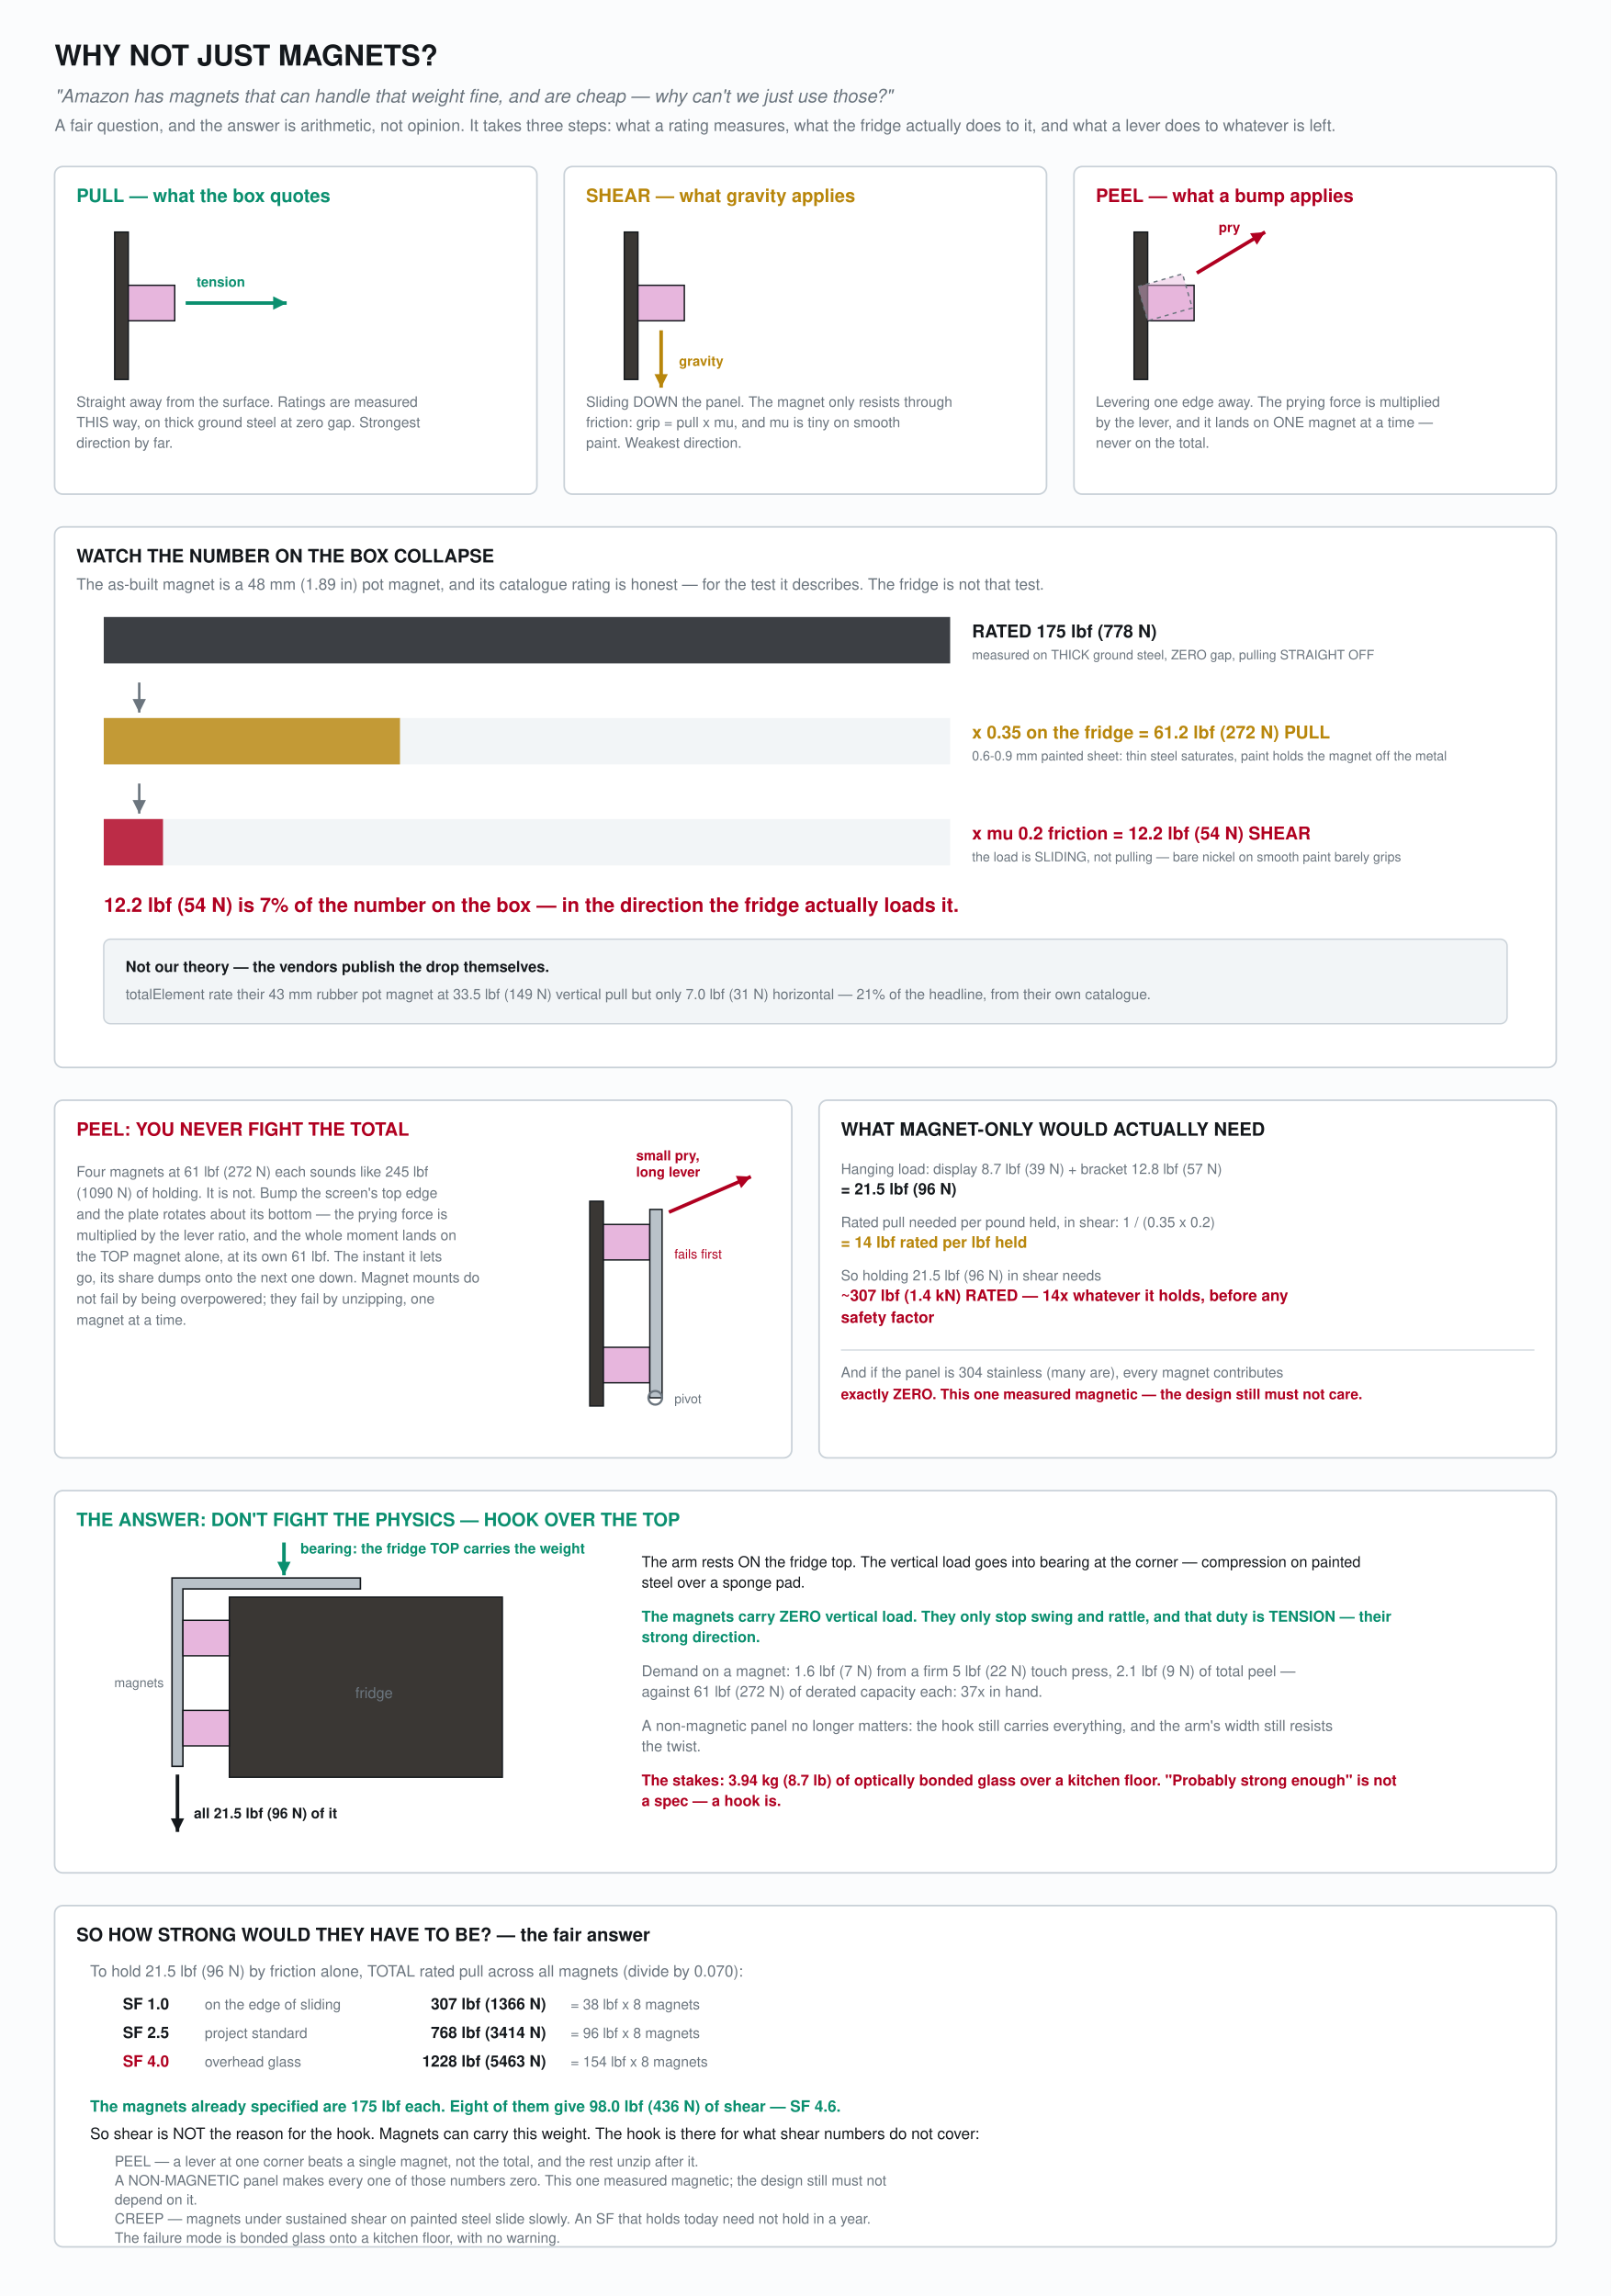
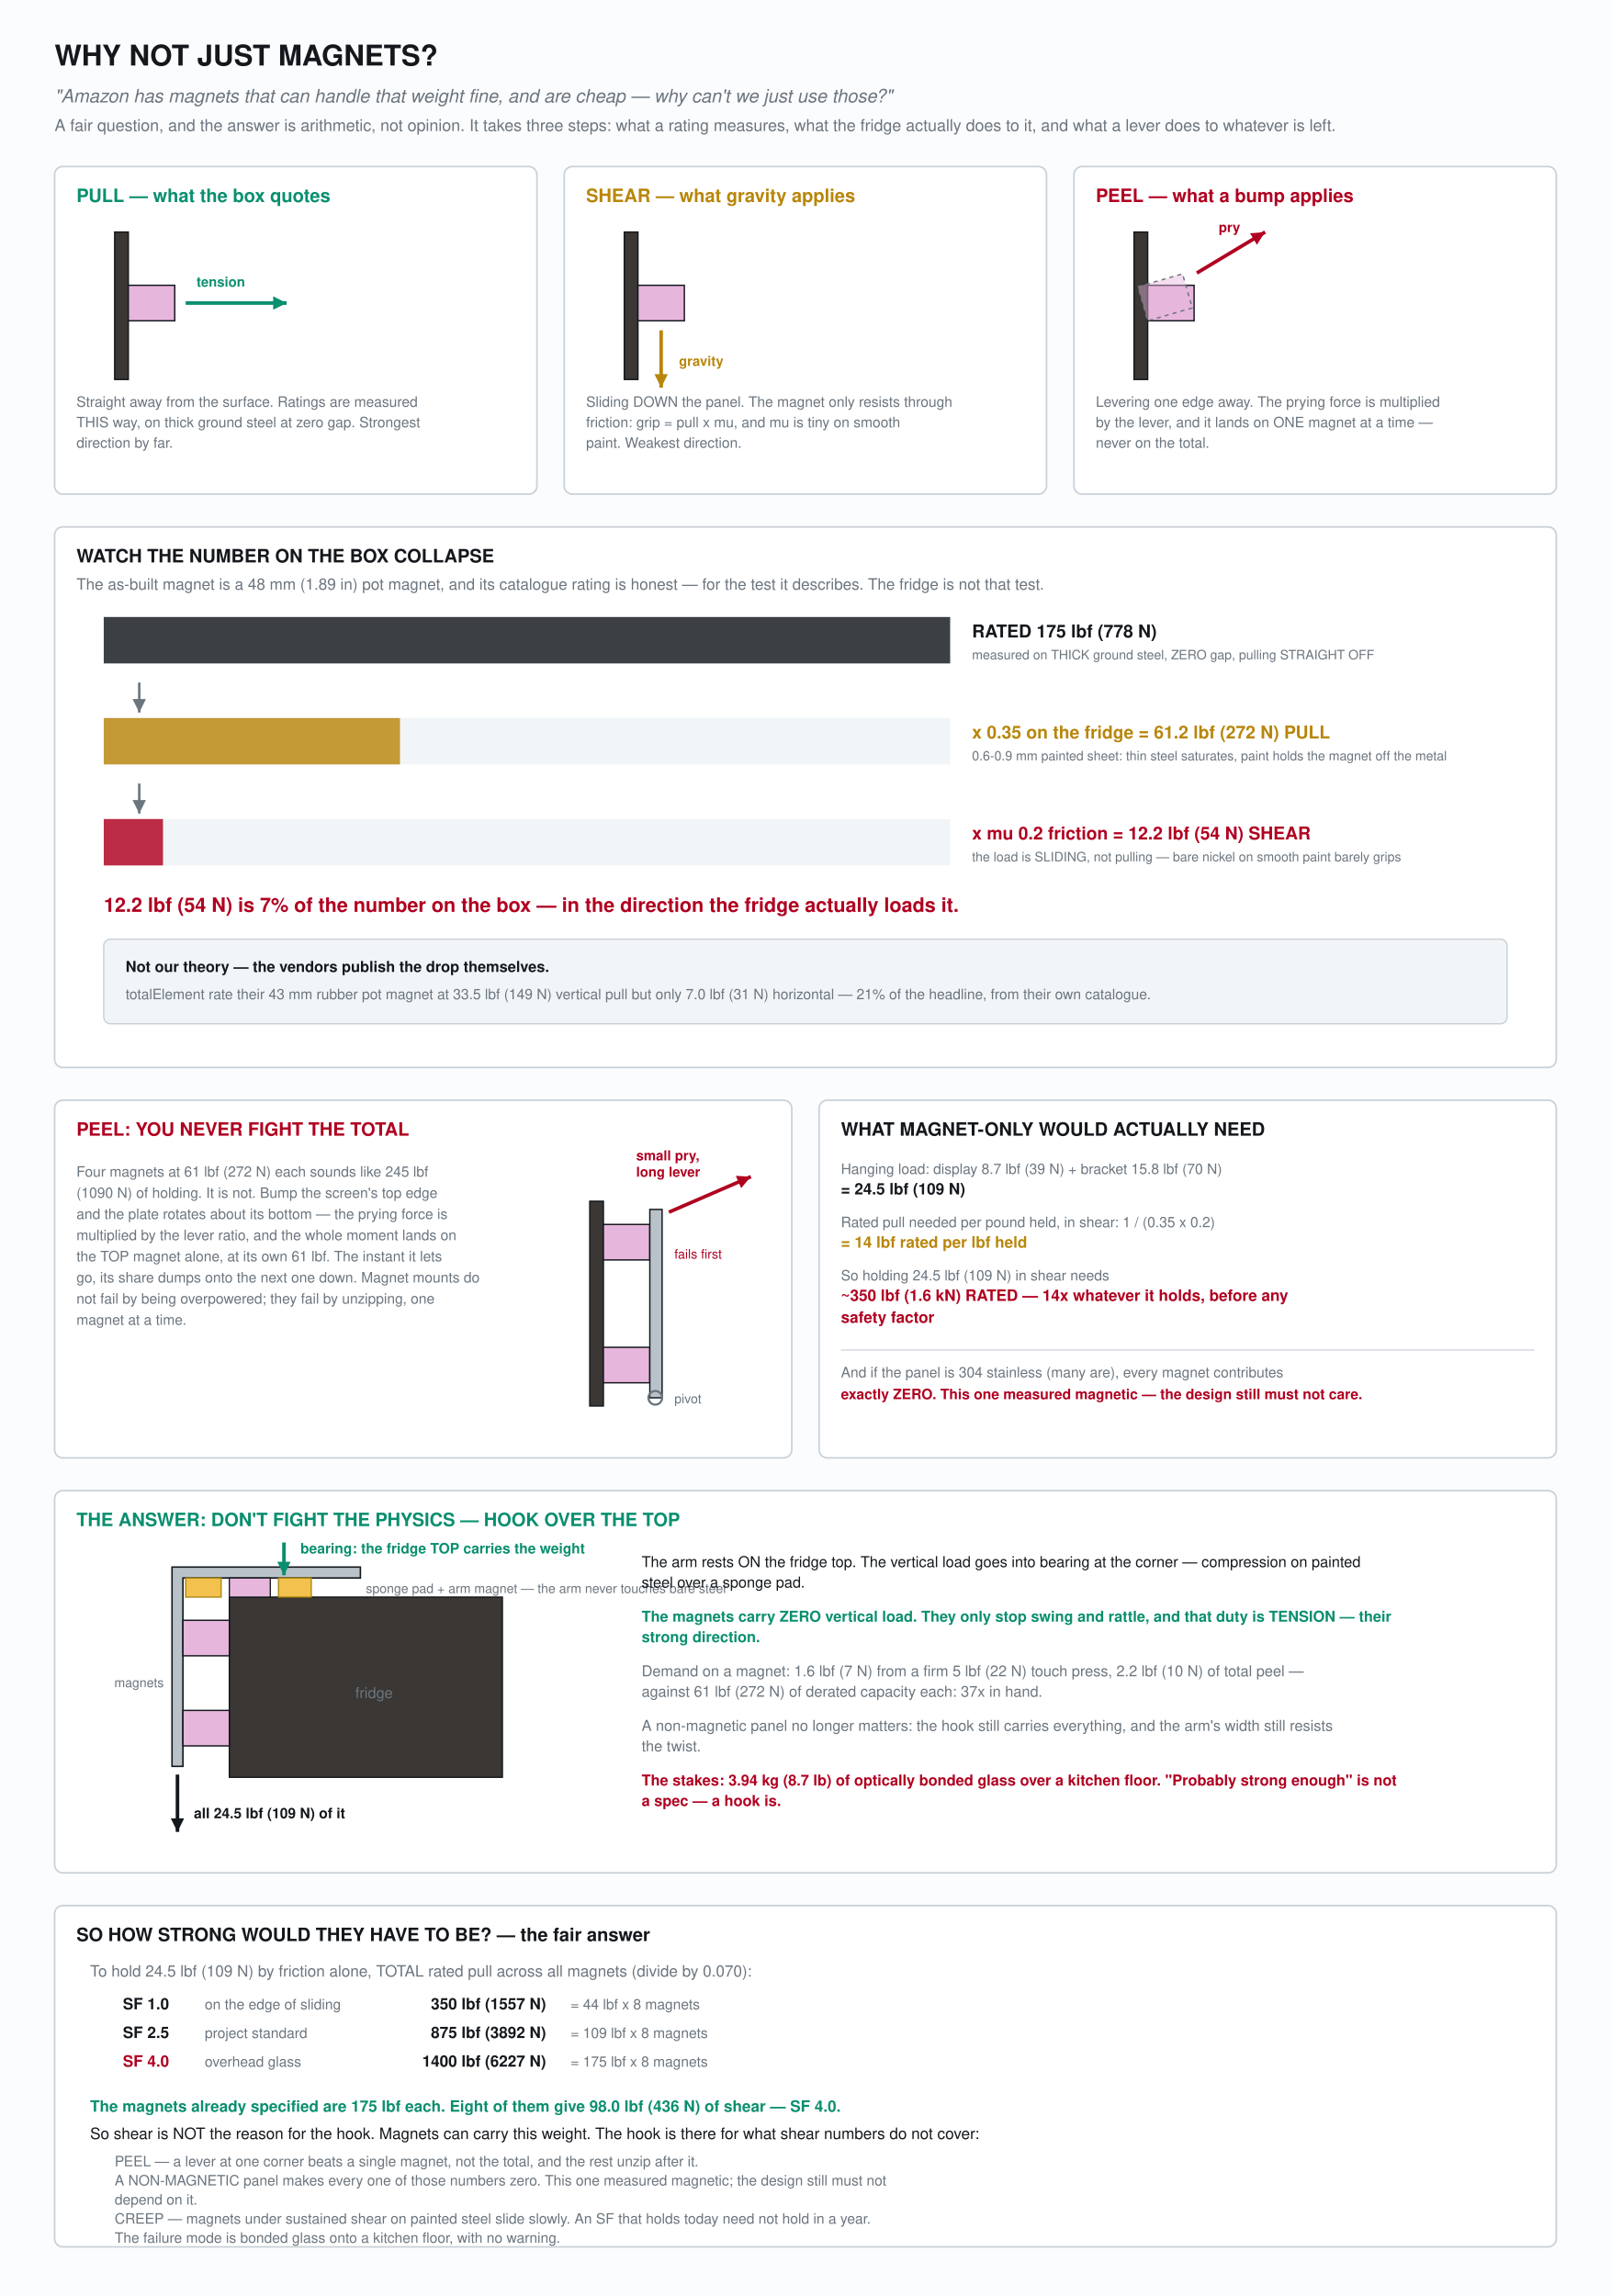
<svg xmlns="http://www.w3.org/2000/svg" width="1180" height="1682" viewBox="0 0 1180 1682">
  <rect width="1180" height="1682" fill="#fbfcfd" />
  <text x="40.0" y="48.0" font-family="Helvetica,Arial,sans-serif" font-size="21" text-anchor="start" fill="#14181c" font-weight="bold">WHY NOT JUST MAGNETS?</text>
  <text x="40.0" y="75.0" font-family="Helvetica,Arial,sans-serif" font-size="13.5" text-anchor="start" fill="#6b757e" font-weight="normal" font-style="italic">"Amazon has magnets that can handle that weight fine, and are cheap — why can't we just use those?"</text>
  <text x="40.0" y="96.0" font-family="Helvetica,Arial,sans-serif" font-size="12" text-anchor="start" fill="#6b757e" font-weight="normal">A fair question, and the answer is arithmetic, not opinion. It takes three steps: what a rating measures, what the fridge actually does to it, and what a lever does to whatever is left.</text>
  <rect x="40.0" y="122.0" width="353.3" height="240.0" rx="6" fill="#ffffff" stroke="#c9d1d8" stroke-width="1.2" />
  <text x="56.0" y="148.0" font-family="Helvetica,Arial,sans-serif" font-size="13.5" text-anchor="start" fill="#0a8f6f" font-weight="bold">PULL — what the box quotes</text>
  <rect x="84.0" y="170.0" width="10" height="108.0" fill="#3a3734" stroke="#14181c" stroke-width="1.0" />
  <rect x="94.0" y="209.0" width="34" height="26" fill="#e7b6dd" stroke="#14181c" stroke-width="1.0" />
  <line x1="136.0" y1="222.0" x2="210.0" y2="222.0" stroke="#0a8f6f" stroke-width="2.6" />
  <path d="M210.0 222.0 L200.1 226.9 L200.1 217.1 Z" fill="#0a8f6f" />
  <text x="144.0" y="210.0" font-family="Helvetica,Arial,sans-serif" font-size="10" text-anchor="start" fill="#0a8f6f" font-weight="bold">tension</text>
  <text x="56.0" y="298.0" font-family="Helvetica,Arial,sans-serif" font-size="10.5" text-anchor="start" fill="#6b757e" font-weight="normal">Straight away from the surface. Ratings are measured</text>
  <text x="56.0" y="313.0" font-family="Helvetica,Arial,sans-serif" font-size="10.5" text-anchor="start" fill="#6b757e" font-weight="normal">THIS way, on thick ground steel at zero gap. Strongest</text>
  <text x="56.0" y="328.0" font-family="Helvetica,Arial,sans-serif" font-size="10.5" text-anchor="start" fill="#6b757e" font-weight="normal">direction by far.</text>
  <rect x="413.3" y="122.0" width="353.3" height="240.0" rx="6" fill="#ffffff" stroke="#c9d1d8" stroke-width="1.2" />
  <text x="429.3" y="148.0" font-family="Helvetica,Arial,sans-serif" font-size="13.5" text-anchor="start" fill="#b8860b" font-weight="bold">SHEAR — what gravity applies</text>
  <rect x="457.3" y="170.0" width="10" height="108.0" fill="#3a3734" stroke="#14181c" stroke-width="1.0" />
  <rect x="467.3" y="209.0" width="34" height="26" fill="#e7b6dd" stroke="#14181c" stroke-width="1.0" />
  <line x1="484.3" y1="242.0" x2="484.3" y2="284.0" stroke="#b8860b" stroke-width="2.6" />
  <path d="M484.3 284.0 L479.4 274.1 L489.2 274.1 Z" fill="#b8860b" />
  <text x="497.3" y="268.0" font-family="Helvetica,Arial,sans-serif" font-size="10" text-anchor="start" fill="#b8860b" font-weight="bold">gravity</text>
  <text x="429.3" y="298.0" font-family="Helvetica,Arial,sans-serif" font-size="10.5" text-anchor="start" fill="#6b757e" font-weight="normal">Sliding DOWN the panel. The magnet only resists through</text>
  <text x="429.3" y="313.0" font-family="Helvetica,Arial,sans-serif" font-size="10.5" text-anchor="start" fill="#6b757e" font-weight="normal">friction: grip = pull x mu, and mu is tiny on smooth</text>
  <text x="429.3" y="328.0" font-family="Helvetica,Arial,sans-serif" font-size="10.5" text-anchor="start" fill="#6b757e" font-weight="normal">paint. Weakest direction.</text>
  <rect x="786.7" y="122.0" width="353.3" height="240.0" rx="6" fill="#ffffff" stroke="#c9d1d8" stroke-width="1.2" />
  <text x="802.7" y="148.0" font-family="Helvetica,Arial,sans-serif" font-size="13.5" text-anchor="start" fill="#b00020" font-weight="bold">PEEL — what a bump applies</text>
  <rect x="830.7" y="170.0" width="10" height="108.0" fill="#3a3734" stroke="#14181c" stroke-width="1.0" />
  <rect x="840.7" y="209.0" width="34" height="26" fill="#e7b6dd" stroke="#14181c" stroke-width="1.0" />
  <rect x="840.7" y="209.0" width="34" height="26" fill="#e7b6dd" fill-opacity="0.45" stroke="#6b757e" stroke-width="1.0" stroke-dasharray="3 3" transform="rotate(-16 840.7 235.0)" />
  <line x1="876.7" y1="200.0" x2="926.7" y2="170.0" stroke="#b00020" stroke-width="2.6" />
  <path d="M926.7 170.0 L920.7 179.3 L915.7 170.9 Z" fill="#b00020" />
  <text x="892.7" y="170.0" font-family="Helvetica,Arial,sans-serif" font-size="10" text-anchor="start" fill="#b00020" font-weight="bold">pry</text>
  <text x="802.7" y="298.0" font-family="Helvetica,Arial,sans-serif" font-size="10.5" text-anchor="start" fill="#6b757e" font-weight="normal">Levering one edge away. The prying force is multiplied</text>
  <text x="802.7" y="313.0" font-family="Helvetica,Arial,sans-serif" font-size="10.5" text-anchor="start" fill="#6b757e" font-weight="normal">by the lever, and it lands on ONE magnet at a time —</text>
  <text x="802.7" y="328.0" font-family="Helvetica,Arial,sans-serif" font-size="10.5" text-anchor="start" fill="#6b757e" font-weight="normal">never on the total.</text>
  <rect x="40.0" y="386.0" width="1100.0" height="396.0" rx="6" fill="#ffffff" stroke="#c9d1d8" stroke-width="1.2" />
  <text x="56.0" y="412.0" font-family="Helvetica,Arial,sans-serif" font-size="13.5" text-anchor="start" fill="#14181c" font-weight="bold">WATCH THE NUMBER ON THE BOX COLLAPSE</text>
  <text x="56.0" y="432.0" font-family="Helvetica,Arial,sans-serif" font-size="11.5" text-anchor="start" fill="#6b757e" font-weight="normal">The as-built magnet is a 48 mm (1.89 in) pot magnet, and its catalogue rating is honest — for the test it describes. The fridge is not that test.</text>
  <rect x="76.0" y="452.0" width="620.0" height="34.0" fill="#f2f5f7" />
  <rect x="76.0" y="452.0" width="620.0" height="34.0" fill="#14181c" fill-opacity="0.82" />
  <text x="712.0" y="467.0" font-family="Helvetica,Arial,sans-serif" font-size="13" text-anchor="start" fill="#14181c" font-weight="bold">RATED   175 lbf (778 N)</text>
  <text x="712.0" y="483.0" font-family="Helvetica,Arial,sans-serif" font-size="9.5" text-anchor="start" fill="#6b757e" font-weight="normal">measured on THICK ground steel, ZERO gap, pulling STRAIGHT OFF</text>
  <rect x="76.0" y="526.0" width="620.0" height="34.0" fill="#f2f5f7" />
  <rect x="76.0" y="526.0" width="217.0" height="34.0" fill="#b8860b" fill-opacity="0.82" />
  <text x="712.0" y="541.0" font-family="Helvetica,Arial,sans-serif" font-size="13" text-anchor="start" fill="#b8860b" font-weight="bold">x 0.35 on the fridge  =  61.2 lbf (272 N)  PULL</text>
  <text x="712.0" y="557.0" font-family="Helvetica,Arial,sans-serif" font-size="9.5" text-anchor="start" fill="#6b757e" font-weight="normal">0.6-0.9 mm painted sheet: thin steel saturates, paint holds the magnet off the metal</text>
  <line x1="102.0" y1="500.0" x2="102.0" y2="522.0" stroke="#6b757e" stroke-width="1.8" />
  <path d="M102.0 522.0 L97.1 512.1 L106.9 512.1 Z" fill="#6b757e" />
  <rect x="76.0" y="600.0" width="620.0" height="34.0" fill="#f2f5f7" />
  <rect x="76.0" y="600.0" width="43.4" height="34.0" fill="#b00020" fill-opacity="0.82" />
  <text x="712.0" y="615.0" font-family="Helvetica,Arial,sans-serif" font-size="13" text-anchor="start" fill="#b00020" font-weight="bold">x mu 0.2 friction  =  12.2 lbf (54 N)  SHEAR</text>
  <text x="712.0" y="631.0" font-family="Helvetica,Arial,sans-serif" font-size="9.5" text-anchor="start" fill="#6b757e" font-weight="normal">the load is SLIDING, not pulling — bare nickel on smooth paint barely grips</text>
  <line x1="102.0" y1="574.0" x2="102.0" y2="596.0" stroke="#6b757e" stroke-width="1.8" />
  <path d="M102.0 596.0 L97.1 586.1 L106.9 586.1 Z" fill="#6b757e" />
  <text x="76.0" y="668.0" font-family="Helvetica,Arial,sans-serif" font-size="14.5" text-anchor="start" fill="#b00020" font-weight="bold">12.2 lbf (54 N) is 7% of the number on the box — in the direction the fridge actually loads it.</text>
  <rect x="76.0" y="688.0" width="1028.0" height="62" rx="5" fill="#f2f5f7" stroke="#c9d1d8" stroke-width="1.0" />
  <text x="92.0" y="712.0" font-family="Helvetica,Arial,sans-serif" font-size="11" text-anchor="start" fill="#14181c" font-weight="bold">Not our theory — the vendors publish the drop themselves.</text>
  <text x="92.0" y="732.0" font-family="Helvetica,Arial,sans-serif" font-size="10.5" text-anchor="start" fill="#6b757e" font-weight="normal">totalElement rate their 43 mm rubber pot magnet at 33.5 lbf (149 N) vertical pull but only 7.0 lbf (31 N) horizontal — 21% of the headline, from their own catalogue.</text>
  <rect x="40.0" y="806.0" width="540.0" height="262.0" rx="6" fill="#ffffff" stroke="#c9d1d8" stroke-width="1.2" />
  <text x="56.0" y="832.0" font-family="Helvetica,Arial,sans-serif" font-size="13.5" text-anchor="start" fill="#b00020" font-weight="bold">PEEL: YOU NEVER FIGHT THE TOTAL</text>
  <text x="56.0" y="862.0" font-family="Helvetica,Arial,sans-serif" font-size="10.5" text-anchor="start" fill="#6b757e" font-weight="normal">Four magnets at 61 lbf (272 N) each sounds like 245 lbf</text>
  <text x="56.0" y="877.5" font-family="Helvetica,Arial,sans-serif" font-size="10.5" text-anchor="start" fill="#6b757e" font-weight="normal">(1090 N) of holding. It is not. Bump the screen's top edge</text>
  <text x="56.0" y="893.0" font-family="Helvetica,Arial,sans-serif" font-size="10.5" text-anchor="start" fill="#6b757e" font-weight="normal">and the plate rotates about its bottom — the prying force is</text>
  <text x="56.0" y="908.5" font-family="Helvetica,Arial,sans-serif" font-size="10.5" text-anchor="start" fill="#6b757e" font-weight="normal">multiplied by the lever ratio, and the whole moment lands on</text>
  <text x="56.0" y="924.0" font-family="Helvetica,Arial,sans-serif" font-size="10.5" text-anchor="start" fill="#6b757e" font-weight="normal">the TOP magnet alone, at its own 61 lbf. The instant it lets</text>
  <text x="56.0" y="939.5" font-family="Helvetica,Arial,sans-serif" font-size="10.5" text-anchor="start" fill="#6b757e" font-weight="normal">go, its share dumps onto the next one down. Magnet mounts do</text>
  <text x="56.0" y="955.0" font-family="Helvetica,Arial,sans-serif" font-size="10.5" text-anchor="start" fill="#6b757e" font-weight="normal">not fail by being overpowered; they fail by unzipping, one</text>
  <text x="56.0" y="970.5" font-family="Helvetica,Arial,sans-serif" font-size="10.5" text-anchor="start" fill="#6b757e" font-weight="normal">magnet at a time.</text>
  <rect x="432.0" y="880.0" width="10" height="150.0" fill="#3a3734" stroke="#14181c" stroke-width="1.0" />
  <rect x="442.0" y="897.0" width="34" height="26" fill="#e7b6dd" stroke="#14181c" stroke-width="1.0" />
  <rect x="442.0" y="987.0" width="34" height="26" fill="#e7b6dd" stroke="#14181c" stroke-width="1.0" />
  <rect x="476.0" y="886.0" width="9" height="138" fill="#b9c2c9" stroke="#14181c" stroke-width="1.0" />
  <line x1="490.0" y1="888.0" x2="550.0" y2="862.0" stroke="#b00020" stroke-width="2.6" />
  <path d="M550.0 862.0 L542.9 870.4 L539.0 861.4 Z" fill="#b00020" />
  <text x="466.0" y="850.0" font-family="Helvetica,Arial,sans-serif" font-size="10" text-anchor="start" fill="#b00020" font-weight="bold">small pry,</text>
  <text x="466.0" y="862.0" font-family="Helvetica,Arial,sans-serif" font-size="10" text-anchor="start" fill="#b00020" font-weight="bold">long lever</text>
  <circle cx="480.0" cy="1024.0" r="5" fill="none" stroke="#6b757e" stroke-width="1.6" />
  <text x="494.0" y="1028.0" font-family="Helvetica,Arial,sans-serif" font-size="9.5" text-anchor="start" fill="#6b757e" font-weight="normal">pivot</text>
  <text x="494.0" y="922.0" font-family="Helvetica,Arial,sans-serif" font-size="9.5" text-anchor="start" fill="#b00020" font-weight="normal">fails first</text>
  <rect x="600.0" y="806.0" width="540.0" height="262.0" rx="6" fill="#ffffff" stroke="#c9d1d8" stroke-width="1.2" />
  <text x="616.0" y="832.0" font-family="Helvetica,Arial,sans-serif" font-size="13.5" text-anchor="start" fill="#14181c" font-weight="bold">WHAT MAGNET-ONLY WOULD ACTUALLY NEED</text>
-   <text x="616.0" y="860.0" font-family="Helvetica,Arial,sans-serif" font-size="10.5" text-anchor="start" fill="#6b757e" font-weight="normal">Hanging load: display 8.7 lbf (39 N) + bracket 12.8 lbf (57 N)</text>
-   <text x="616.0" y="875.0" font-family="Helvetica,Arial,sans-serif" font-size="11.5" text-anchor="start" fill="#14181c" font-weight="bold">= 21.5 lbf (96 N)</text>
+   <text x="616.0" y="860.0" font-family="Helvetica,Arial,sans-serif" font-size="10.5" text-anchor="start" fill="#6b757e" font-weight="normal">Hanging load: display 8.7 lbf (39 N) + bracket 15.8 lbf (70 N)</text>
+   <text x="616.0" y="875.0" font-family="Helvetica,Arial,sans-serif" font-size="11.5" text-anchor="start" fill="#14181c" font-weight="bold">= 24.5 lbf (109 N)</text>
  <text x="616.0" y="899.0" font-family="Helvetica,Arial,sans-serif" font-size="10.5" text-anchor="start" fill="#6b757e" font-weight="normal">Rated pull needed per pound held, in shear: 1 / (0.35 x 0.2)</text>
  <text x="616.0" y="914.0" font-family="Helvetica,Arial,sans-serif" font-size="11.5" text-anchor="start" fill="#b8860b" font-weight="bold">= 14 lbf rated per lbf held</text>
-   <text x="616.0" y="938.0" font-family="Helvetica,Arial,sans-serif" font-size="10.5" text-anchor="start" fill="#6b757e" font-weight="normal">So holding 21.5 lbf (96 N) in shear needs</text>
-   <text x="616.0" y="953.0" font-family="Helvetica,Arial,sans-serif" font-size="11.5" text-anchor="start" fill="#b00020" font-weight="bold">~307 lbf (1.4 kN) RATED — 14x whatever it holds, before any</text>
+   <text x="616.0" y="938.0" font-family="Helvetica,Arial,sans-serif" font-size="10.5" text-anchor="start" fill="#6b757e" font-weight="normal">So holding 24.5 lbf (109 N) in shear needs</text>
+   <text x="616.0" y="953.0" font-family="Helvetica,Arial,sans-serif" font-size="11.5" text-anchor="start" fill="#b00020" font-weight="bold">~350 lbf (1.6 kN) RATED — 14x whatever it holds, before any</text>
  <text x="616.0" y="969.0" font-family="Helvetica,Arial,sans-serif" font-size="11.5" text-anchor="start" fill="#b00020" font-weight="bold">safety factor</text>
  <line x1="616.0" y1="989.0" x2="1124.0" y2="989.0" stroke="#c9d1d8" stroke-width="0.8" />
  <text x="616.0" y="1009.0" font-family="Helvetica,Arial,sans-serif" font-size="10.5" text-anchor="start" fill="#6b757e" font-weight="normal">And if the panel is 304 stainless (many are), every magnet contributes</text>
  <text x="616.0" y="1025.0" font-family="Helvetica,Arial,sans-serif" font-size="10.5" text-anchor="start" fill="#b00020" font-weight="bold">exactly ZERO. This one measured magnetic — the design still must not care.</text>
  <rect x="40.0" y="1092.0" width="1100.0" height="280.0" rx="6" fill="#ffffff" stroke="#c9d1d8" stroke-width="1.2" />
  <text x="56.0" y="1118.0" font-family="Helvetica,Arial,sans-serif" font-size="13.5" text-anchor="start" fill="#0a8f6f" font-weight="bold">THE ANSWER: DON'T FIGHT THE PHYSICS — HOOK OVER THE TOP</text>
  <rect x="168.0" y="1170.0" width="200" height="132" fill="#3a3734" stroke="#14181c" stroke-width="1.0" />
  <text x="274.0" y="1244.0" font-family="Helvetica,Arial,sans-serif" font-size="11" text-anchor="middle" fill="#6b757e" font-weight="normal">fridge</text>
-   <path d="M126.0 1294.0 L126.0 1156.0 L264.0 1156.0 L264.0 1164.0 L134.0 1164.0 L134.0 1294.0 Z" fill="#b9c2c9" stroke="#14181c" stroke-width="1.1" />
+   <path d="M126.0 1294.0 L126.0 1148.0 L264.0 1148.0 L264.0 1156.0 L134.0 1156.0 L134.0 1294.0 Z" fill="#b9c2c9" stroke="#14181c" stroke-width="1.1" />
+   <rect x="136.0" y="1156.0" width="26" height="14.0" fill="#f2c14e" stroke="#a8830f" stroke-width="0.9" />
+   <rect x="168.0" y="1156.0" width="30" height="14.0" fill="#e7b6dd" stroke="#14181c" stroke-width="0.9" />
+   <rect x="204.0" y="1156.0" width="24" height="14.0" fill="#f2c14e" stroke="#a8830f" stroke-width="0.9" />
+   <text x="268.0" y="1167.0" font-family="Helvetica,Arial,sans-serif" font-size="9.5" text-anchor="start" fill="#6b757e" font-weight="normal">sponge pad + arm magnet — the arm never touches bare steel</text>
  <line x1="130.0" y1="1300.0" x2="130.0" y2="1342.0" stroke="#14181c" stroke-width="2.6" />
  <path d="M130.0 1342.0 L125.1 1332.1 L134.9 1332.1 Z" fill="#14181c" />
-   <text x="142.0" y="1332.0" font-family="Helvetica,Arial,sans-serif" font-size="10.5" text-anchor="start" fill="#14181c" font-weight="bold">all 21.5 lbf (96 N) of it</text>
+   <text x="142.0" y="1332.0" font-family="Helvetica,Arial,sans-serif" font-size="10.5" text-anchor="start" fill="#14181c" font-weight="bold">all 24.5 lbf (109 N) of it</text>
  <line x1="208.0" y1="1130.0" x2="208.0" y2="1154.0" stroke="#0a8f6f" stroke-width="2.6" />
  <path d="M208.0 1154.0 L203.1 1144.1 L212.9 1144.1 Z" fill="#0a8f6f" />
  <text x="220.0" y="1138.0" font-family="Helvetica,Arial,sans-serif" font-size="10.5" text-anchor="start" fill="#0a8f6f" font-weight="bold">bearing: the fridge TOP carries the weight</text>
  <rect x="134.0" y="1187.0" width="34" height="26" fill="#e7b6dd" stroke="#14181c" stroke-width="1.0" />
  <rect x="134.0" y="1253.0" width="34" height="26" fill="#e7b6dd" stroke="#14181c" stroke-width="1.0" />
  <text x="120.0" y="1236.0" font-family="Helvetica,Arial,sans-serif" font-size="9.5" text-anchor="end" fill="#6b757e" font-weight="normal">magnets</text>
  <text x="470.0" y="1148.0" font-family="Helvetica,Arial,sans-serif" font-size="11" text-anchor="start" fill="#14181c" font-weight="normal">The arm rests ON the fridge top. The vertical load goes into bearing at the corner — compression on painted</text>
  <text x="470.0" y="1163.0" font-family="Helvetica,Arial,sans-serif" font-size="11" text-anchor="start" fill="#14181c" font-weight="normal">steel over a sponge pad.</text>
  <text x="470.0" y="1188.0" font-family="Helvetica,Arial,sans-serif" font-size="11" text-anchor="start" fill="#0a8f6f" font-weight="bold">The magnets carry ZERO vertical load. They only stop swing and rattle, and that duty is TENSION — their</text>
  <text x="470.0" y="1203.0" font-family="Helvetica,Arial,sans-serif" font-size="11" text-anchor="start" fill="#0a8f6f" font-weight="bold">strong direction.</text>
-   <text x="470.0" y="1228.0" font-family="Helvetica,Arial,sans-serif" font-size="11" text-anchor="start" fill="#6b757e" font-weight="normal">Demand on a magnet: 1.6 lbf (7 N) from a firm 5 lbf (22 N) touch press, 2.1 lbf (9 N) of total peel —</text>
+   <text x="470.0" y="1228.0" font-family="Helvetica,Arial,sans-serif" font-size="11" text-anchor="start" fill="#6b757e" font-weight="normal">Demand on a magnet: 1.6 lbf (7 N) from a firm 5 lbf (22 N) touch press, 2.2 lbf (10 N) of total peel —</text>
  <text x="470.0" y="1243.0" font-family="Helvetica,Arial,sans-serif" font-size="11" text-anchor="start" fill="#6b757e" font-weight="normal">against 61 lbf (272 N) of derated capacity each: 37x in hand.</text>
  <text x="470.0" y="1268.0" font-family="Helvetica,Arial,sans-serif" font-size="11" text-anchor="start" fill="#6b757e" font-weight="normal">A non-magnetic panel no longer matters: the hook still carries everything, and the arm's width still resists</text>
  <text x="470.0" y="1283.0" font-family="Helvetica,Arial,sans-serif" font-size="11" text-anchor="start" fill="#6b757e" font-weight="normal">the twist.</text>
  <text x="470.0" y="1308.0" font-family="Helvetica,Arial,sans-serif" font-size="11" text-anchor="start" fill="#b00020" font-weight="bold">The stakes: 3.94 kg (8.7 lb) of optically bonded glass over a kitchen floor. "Probably strong enough" is not</text>
  <text x="470.0" y="1323.0" font-family="Helvetica,Arial,sans-serif" font-size="11" text-anchor="start" fill="#b00020" font-weight="bold">a spec — a hook is.</text>
  <rect x="40.0" y="1396.0" width="1100.0" height="250.0" rx="6" fill="#ffffff" stroke="#c9d1d8" stroke-width="1.2" />
  <text x="56.0" y="1422.0" font-family="Helvetica,Arial,sans-serif" font-size="13.5" text-anchor="start" fill="#14181c" font-weight="bold">SO HOW STRONG WOULD THEY HAVE TO BE? — the fair answer</text>
-   <text x="66.0" y="1448.0" font-family="Helvetica,Arial,sans-serif" font-size="11.5" text-anchor="start" fill="#6b757e" font-weight="normal">To hold 21.5 lbf (96 N) by friction alone, TOTAL rated pull across all magnets (divide by 0.070):</text>
+   <text x="66.0" y="1448.0" font-family="Helvetica,Arial,sans-serif" font-size="11.5" text-anchor="start" fill="#6b757e" font-weight="normal">To hold 24.5 lbf (109 N) by friction alone, TOTAL rated pull across all magnets (divide by 0.070):</text>
  <text x="90.0" y="1472.0" font-family="Helvetica,Arial,sans-serif" font-size="11.5" text-anchor="start" fill="#14181c" font-weight="bold">SF 1.0</text>
  <text x="150.0" y="1472.0" font-family="Helvetica,Arial,sans-serif" font-size="10.5" text-anchor="start" fill="#6b757e" font-weight="normal">on the edge of sliding</text>
-   <text x="400.0" y="1472.0" font-family="Helvetica,Arial,sans-serif" font-size="11.5" text-anchor="end" fill="#14181c" font-weight="bold">307 lbf (1366 N)</text>
-   <text x="418.0" y="1472.0" font-family="Helvetica,Arial,sans-serif" font-size="10.5" text-anchor="start" fill="#6b757e" font-weight="normal">= 38 lbf x 8 magnets</text>
+   <text x="400.0" y="1472.0" font-family="Helvetica,Arial,sans-serif" font-size="11.5" text-anchor="end" fill="#14181c" font-weight="bold">350 lbf (1557 N)</text>
+   <text x="418.0" y="1472.0" font-family="Helvetica,Arial,sans-serif" font-size="10.5" text-anchor="start" fill="#6b757e" font-weight="normal">= 44 lbf x 8 magnets</text>
  <text x="90.0" y="1493.0" font-family="Helvetica,Arial,sans-serif" font-size="11.5" text-anchor="start" fill="#14181c" font-weight="bold">SF 2.5</text>
  <text x="150.0" y="1493.0" font-family="Helvetica,Arial,sans-serif" font-size="10.5" text-anchor="start" fill="#6b757e" font-weight="normal">project standard</text>
-   <text x="400.0" y="1493.0" font-family="Helvetica,Arial,sans-serif" font-size="11.5" text-anchor="end" fill="#14181c" font-weight="bold">768 lbf (3414 N)</text>
-   <text x="418.0" y="1493.0" font-family="Helvetica,Arial,sans-serif" font-size="10.5" text-anchor="start" fill="#6b757e" font-weight="normal">= 96 lbf x 8 magnets</text>
+   <text x="400.0" y="1493.0" font-family="Helvetica,Arial,sans-serif" font-size="11.5" text-anchor="end" fill="#14181c" font-weight="bold">875 lbf (3892 N)</text>
+   <text x="418.0" y="1493.0" font-family="Helvetica,Arial,sans-serif" font-size="10.5" text-anchor="start" fill="#6b757e" font-weight="normal">= 109 lbf x 8 magnets</text>
  <text x="90.0" y="1514.0" font-family="Helvetica,Arial,sans-serif" font-size="11.5" text-anchor="start" fill="#b00020" font-weight="bold">SF 4.0</text>
  <text x="150.0" y="1514.0" font-family="Helvetica,Arial,sans-serif" font-size="10.5" text-anchor="start" fill="#6b757e" font-weight="normal">overhead glass</text>
-   <text x="400.0" y="1514.0" font-family="Helvetica,Arial,sans-serif" font-size="11.5" text-anchor="end" fill="#14181c" font-weight="bold">1228 lbf (5463 N)</text>
-   <text x="418.0" y="1514.0" font-family="Helvetica,Arial,sans-serif" font-size="10.5" text-anchor="start" fill="#6b757e" font-weight="normal">= 154 lbf x 8 magnets</text>
-   <text x="66.0" y="1547.0" font-family="Helvetica,Arial,sans-serif" font-size="11.5" text-anchor="start" fill="#0a8f6f" font-weight="bold">The magnets already specified are 175 lbf each. Eight of them give 98.0 lbf (436 N) of shear — SF 4.6.</text>
+   <text x="400.0" y="1514.0" font-family="Helvetica,Arial,sans-serif" font-size="11.5" text-anchor="end" fill="#14181c" font-weight="bold">1400 lbf (6227 N)</text>
+   <text x="418.0" y="1514.0" font-family="Helvetica,Arial,sans-serif" font-size="10.5" text-anchor="start" fill="#6b757e" font-weight="normal">= 175 lbf x 8 magnets</text>
+   <text x="66.0" y="1547.0" font-family="Helvetica,Arial,sans-serif" font-size="11.5" text-anchor="start" fill="#0a8f6f" font-weight="bold">The magnets already specified are 175 lbf each. Eight of them give 98.0 lbf (436 N) of shear — SF 4.0.</text>
  <text x="66.0" y="1567.0" font-family="Helvetica,Arial,sans-serif" font-size="11.5" text-anchor="start" fill="#14181c" font-weight="normal">So shear is NOT the reason for the hook. Magnets can carry this weight. The hook is there for what shear numbers do not cover:</text>
  <text x="84.0" y="1587.0" font-family="Helvetica,Arial,sans-serif" font-size="10.5" text-anchor="start" fill="#6b757e" font-weight="normal">PEEL — a lever at one corner beats a single magnet, not the total, and the rest unzip after it.</text>
  <text x="84.0" y="1601.0" font-family="Helvetica,Arial,sans-serif" font-size="10.5" text-anchor="start" fill="#6b757e" font-weight="normal">A NON-MAGNETIC panel makes every one of those numbers zero. This one measured magnetic; the design still must not</text>
  <text x="84.0" y="1615.0" font-family="Helvetica,Arial,sans-serif" font-size="10.5" text-anchor="start" fill="#6b757e" font-weight="normal">depend on it.</text>
  <text x="84.0" y="1629.0" font-family="Helvetica,Arial,sans-serif" font-size="10.5" text-anchor="start" fill="#6b757e" font-weight="normal">CREEP — magnets under sustained shear on painted steel slide slowly. An SF that holds today need not hold in a year.</text>
  <text x="84.0" y="1643.0" font-family="Helvetica,Arial,sans-serif" font-size="10.5" text-anchor="start" fill="#6b757e" font-weight="normal">The failure mode is bonded glass onto a kitchen floor, with no warning.</text>
</svg>
